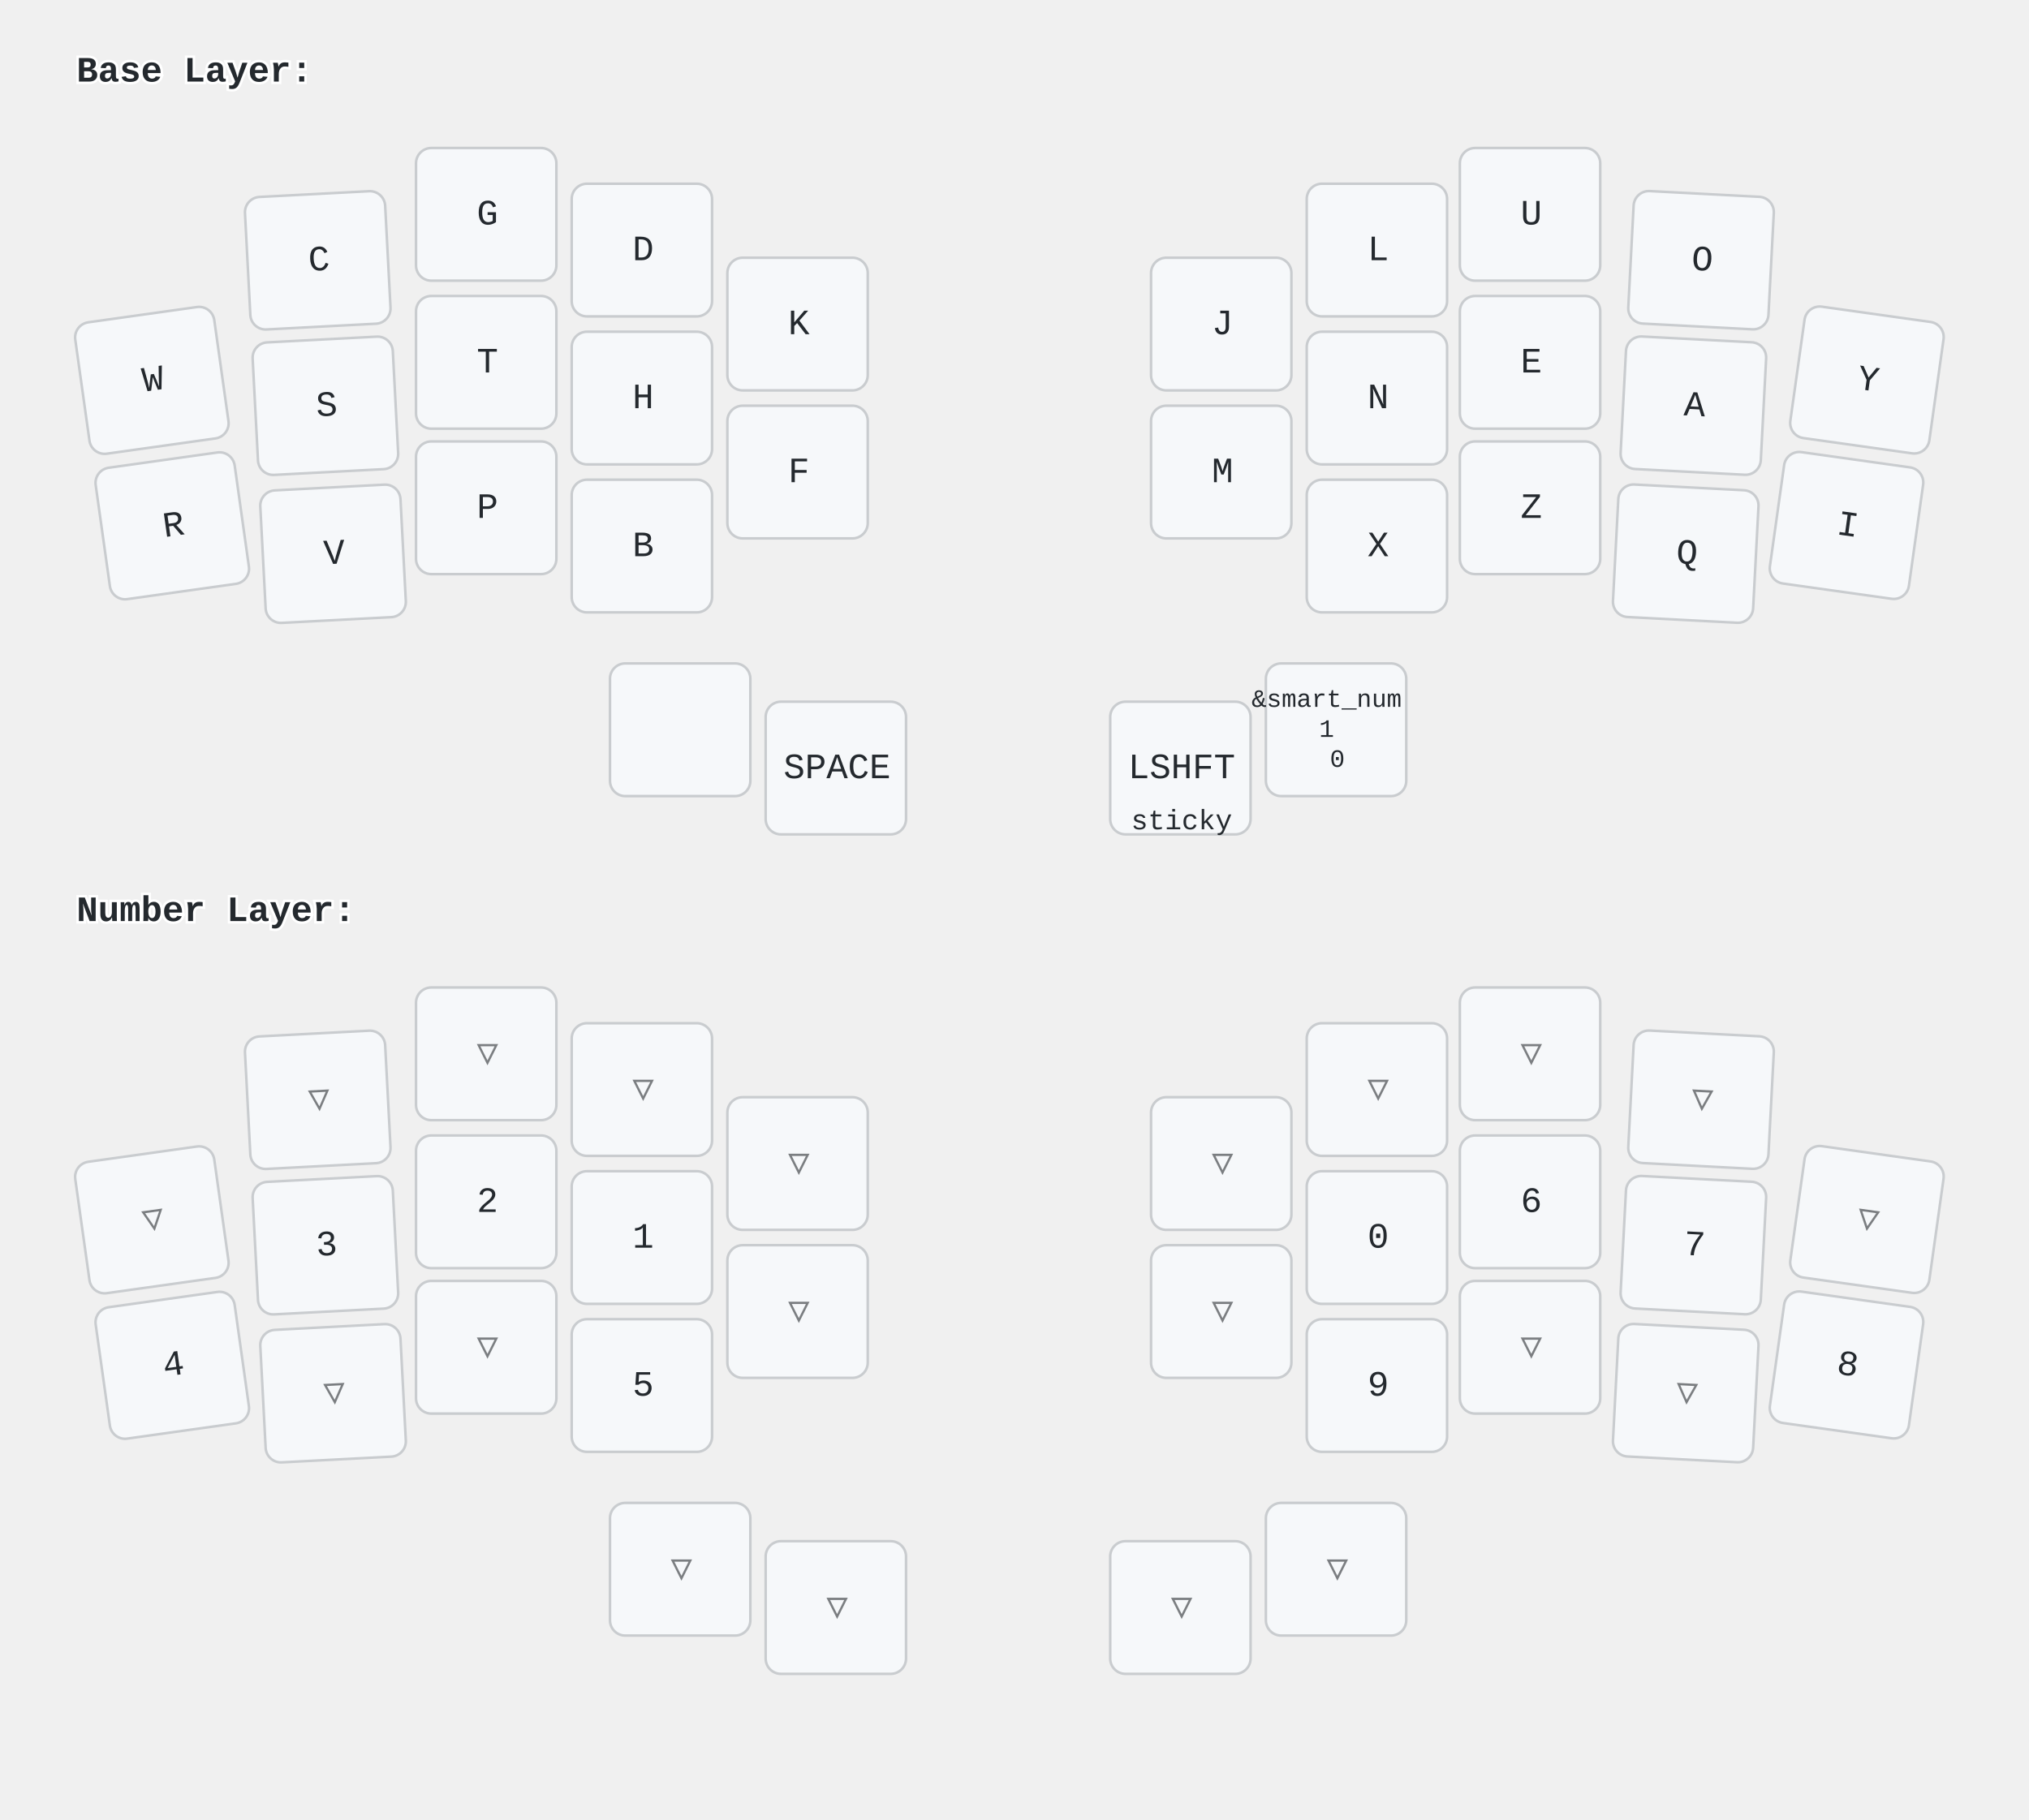
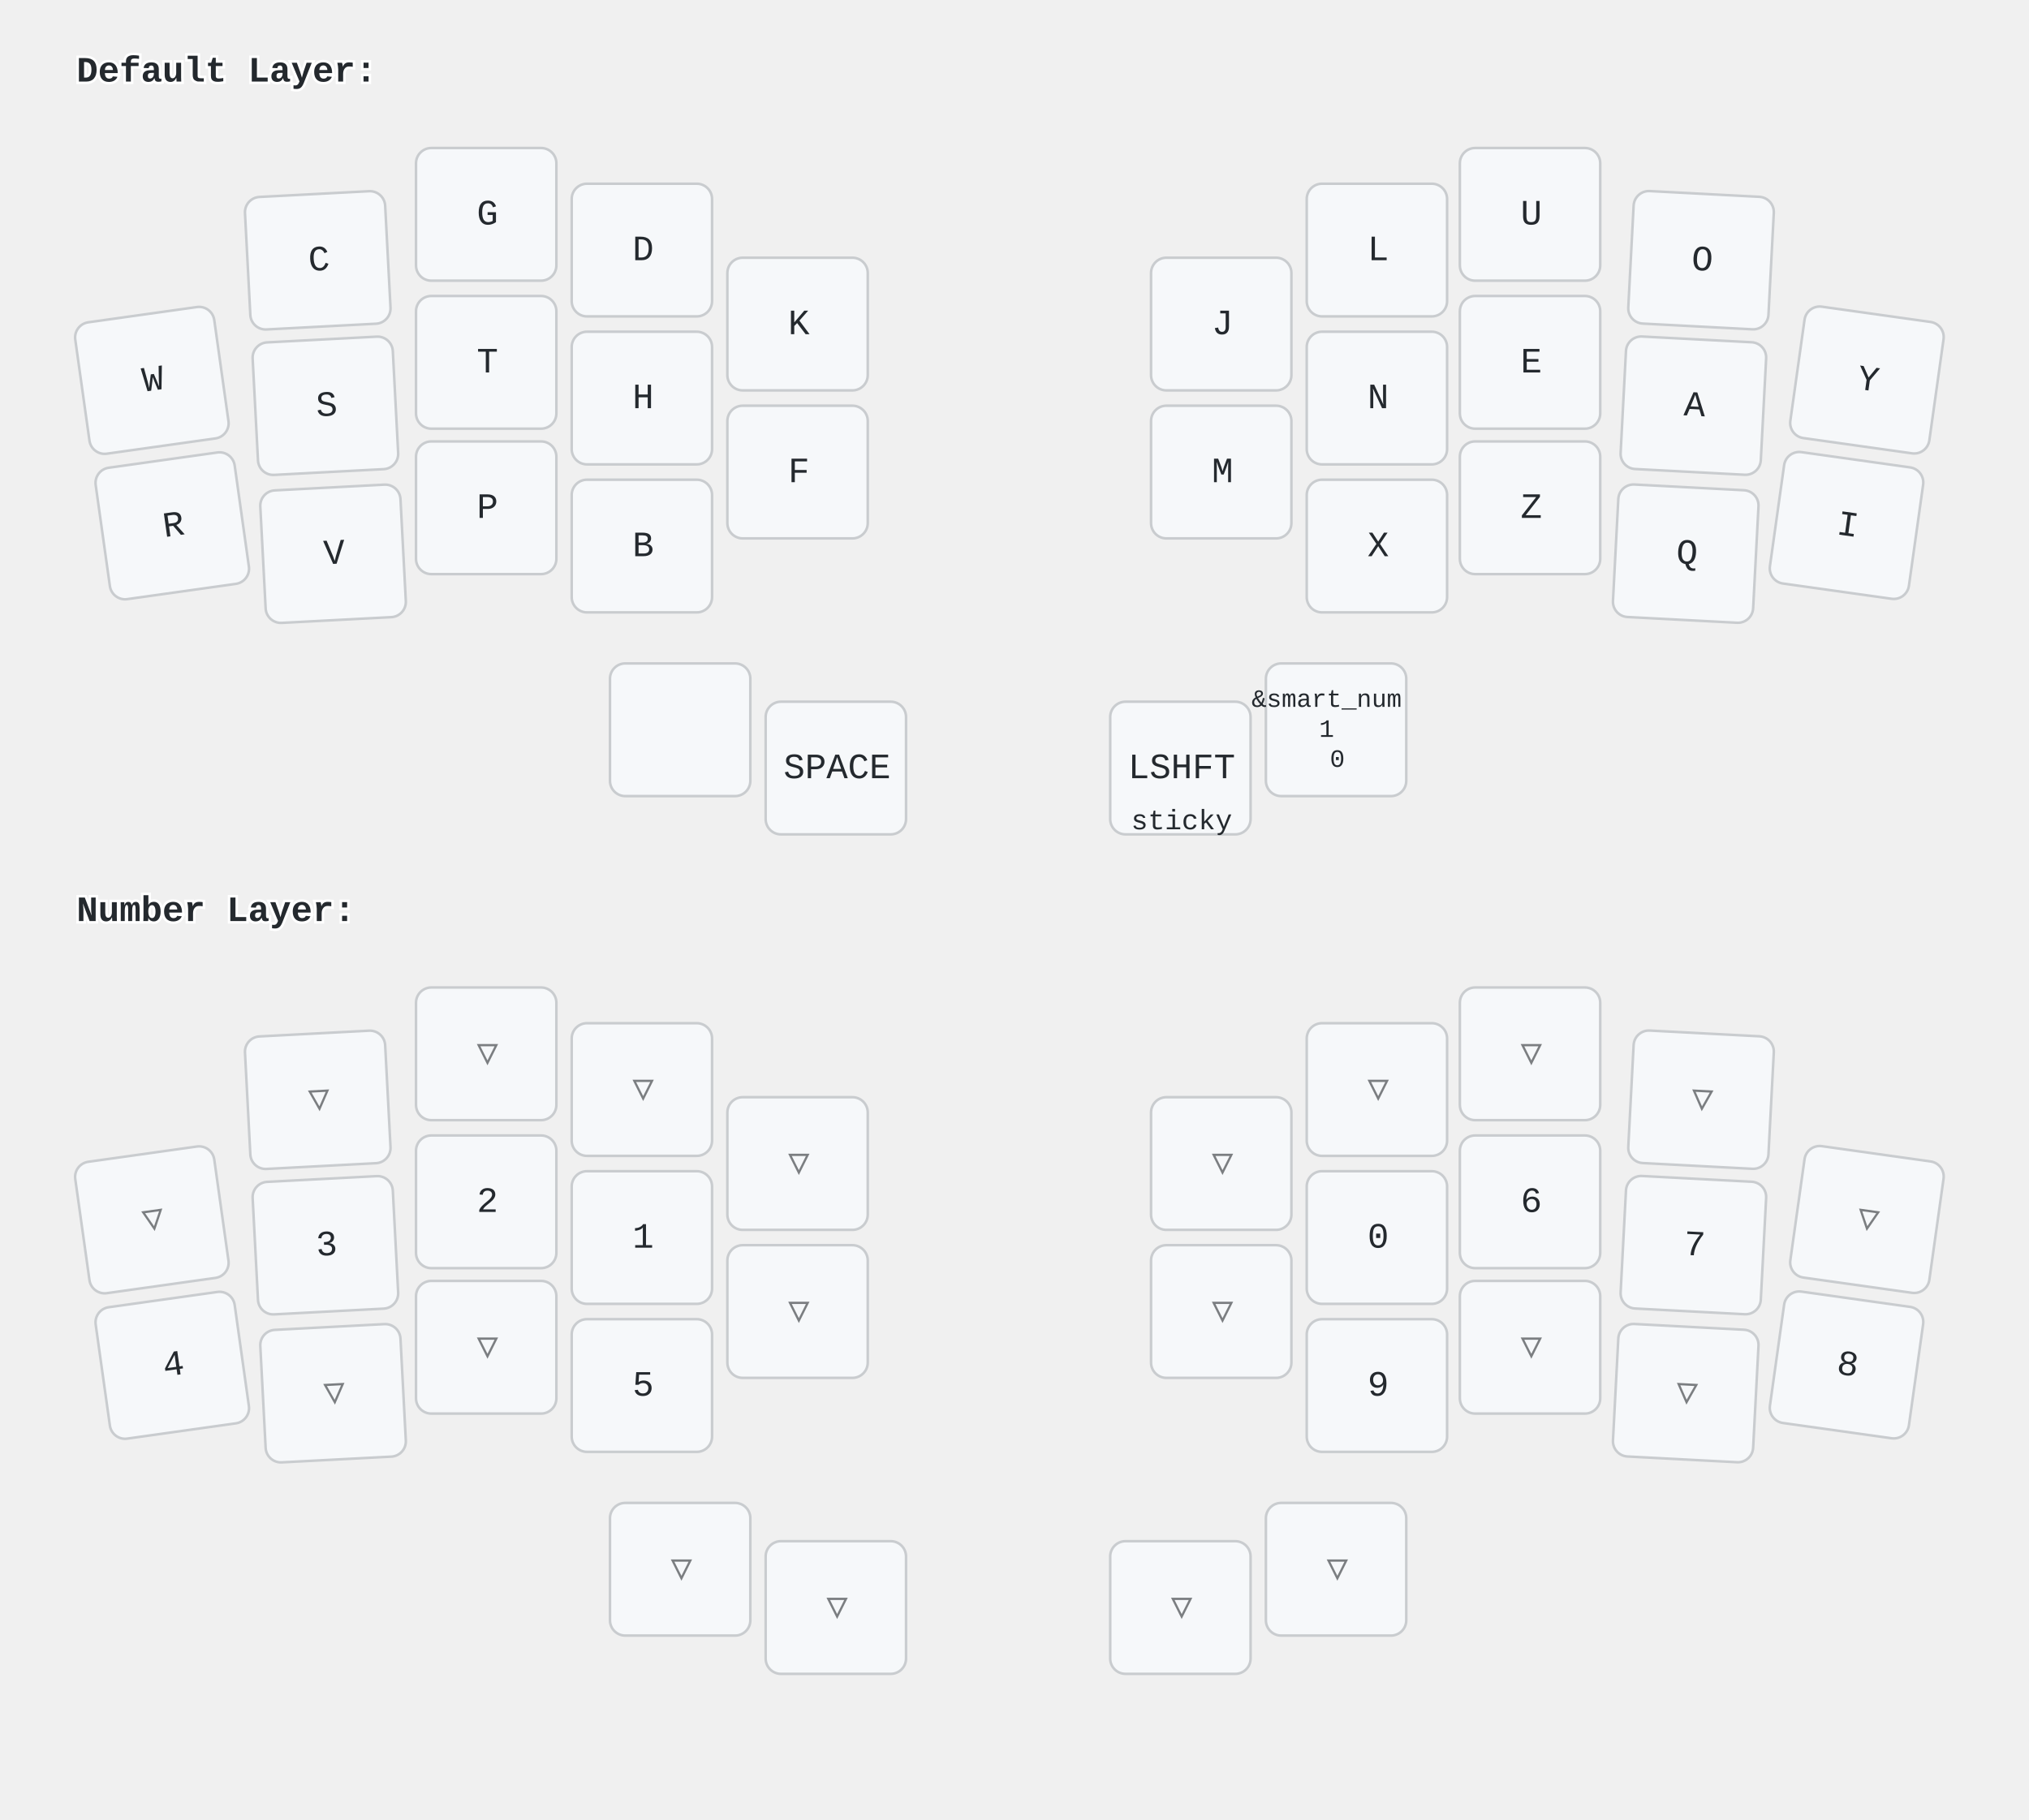
<svg xmlns="http://www.w3.org/2000/svg" width="795" height="713" viewBox="0 0 795 713" class="keymap">
  <style>/* inherit to force styles through use tags */
svg path {
    fill: inherit;
}

/* font and background color specifications */
svg.keymap {
    font-family: SFMono-Regular,Consolas,Liberation Mono,Menlo,monospace;
    font-size: 14px;
    font-kerning: normal;
    text-rendering: optimizeLegibility;
    fill: #24292e;
}

/* default key styling */
rect.key {
    fill: #f6f8fa;
    stroke: #c9cccf;
    stroke-width: 1;
}

/* default key side styling, only used is draw_key_sides is set */
rect.side {
    filter: brightness(90%);
}

/* color accent for combo boxes */
rect.combo, rect.combo-separate {
    fill: #cdf;
}

/* color accent for held keys */
rect.held, rect.combo.held {
    fill: #fdd;
}

/* color accent for ghost (optional) keys */
rect.ghost, rect.combo.ghost {
    stroke-dasharray: 4, 4;
    stroke-width: 2;
}

text {
    text-anchor: middle;
    dominant-baseline: middle;
}

/* styling for layer labels */
text.label {
    font-weight: bold;
    text-anchor: start;
    stroke: white;
    stroke-width: 2;
    paint-order: stroke;
}

/* styling for combo tap, and key hold/shifted label text */
text.combo, text.hold, text.shifted {
    font-size: 11px;
}

text.hold {
    text-anchor: middle;
    dominant-baseline: auto;
}

text.shifted {
    text-anchor: middle;
    dominant-baseline: hanging;
}

/* styling for hold/shifted label text in combo box */
text.combo.hold, text.combo.shifted {
    font-size: 8px;
}

/* lighter symbol for transparent keys */
text.trans {
    fill: #7b7e81;
}

/* styling for combo dendrons */
path.combo {
    stroke-width: 1;
    stroke: gray;
    fill: none;
}

/* Start Tabler Icons Cleanup */
/* cannot use height/width with glyphs */
.icon-tabler &gt; path {
    fill: inherit;
    stroke: inherit;
    stroke-width: 2;
}
/* hide tabler's default box */
.icon-tabler &gt; path[stroke="none"][fill="none"] {
    visibility: hidden;
}
/* End Tabler Icons Cleanup */
</style>
-   <g transform="translate(30, 0)" class="layer-Base Layer">
-     <text x="0" y="28" class="label">Base Layer:</text>
+   <g transform="translate(30, 0)" class="layer-Default Layer">
+     <text x="0" y="28" class="label">Default Layer:</text>
    <g transform="translate(0, 56)">
      <g transform="translate(30, 93) rotate(-8.0)" class="key keypos-0">
        <rect rx="6" ry="6" x="-28" y="-26" width="55" height="52" class="key" />
        <text x="0" y="0" class="key tap">W</text>
      </g>
      <g transform="translate(95, 46) rotate(-3.0)" class="key keypos-1">
        <rect rx="6" ry="6" x="-28" y="-26" width="55" height="52" class="key" />
        <text x="0" y="0" class="key tap">C</text>
      </g>
      <g transform="translate(161, 28)" class="key keypos-2">
        <rect rx="6" ry="6" x="-28" y="-26" width="55" height="52" class="key" />
        <text x="0" y="0" class="key tap">G</text>
      </g>
      <g transform="translate(222, 42)" class="key keypos-3">
        <rect rx="6" ry="6" x="-28" y="-26" width="55" height="52" class="key" />
        <text x="0" y="0" class="key tap">D</text>
      </g>
      <g transform="translate(283, 71)" class="key keypos-4">
        <rect rx="6" ry="6" x="-28" y="-26" width="55" height="52" class="key" />
        <text x="0" y="0" class="key tap">K</text>
      </g>
      <g transform="translate(449, 71)" class="key keypos-5">
        <rect rx="6" ry="6" x="-28" y="-26" width="55" height="52" class="key" />
        <text x="0" y="0" class="key tap">J</text>
      </g>
      <g transform="translate(510, 42)" class="key keypos-6">
        <rect rx="6" ry="6" x="-28" y="-26" width="55" height="52" class="key" />
        <text x="0" y="0" class="key tap">L</text>
      </g>
      <g transform="translate(570, 28)" class="key keypos-7">
        <rect rx="6" ry="6" x="-28" y="-26" width="55" height="52" class="key" />
        <text x="0" y="0" class="key tap">U</text>
      </g>
      <g transform="translate(637, 46) rotate(3.0)" class="key keypos-8">
        <rect rx="6" ry="6" x="-28" y="-26" width="55" height="52" class="key" />
        <text x="0" y="0" class="key tap">O</text>
      </g>
      <g transform="translate(702, 93) rotate(8.0)" class="key keypos-9">
        <rect rx="6" ry="6" x="-28" y="-26" width="55" height="52" class="key" />
        <text x="0" y="0" class="key tap">Y</text>
      </g>
      <g transform="translate(38, 150) rotate(-8.0)" class="key keypos-10">
        <rect rx="6" ry="6" x="-28" y="-26" width="55" height="52" class="key" />
        <text x="0" y="0" class="key tap">R</text>
      </g>
      <g transform="translate(98, 103) rotate(-3.0)" class="key keypos-11">
        <rect rx="6" ry="6" x="-28" y="-26" width="55" height="52" class="key" />
        <text x="0" y="0" class="key tap">S</text>
      </g>
      <g transform="translate(161, 86)" class="key keypos-12">
        <rect rx="6" ry="6" x="-28" y="-26" width="55" height="52" class="key" />
        <text x="0" y="0" class="key tap">T</text>
      </g>
      <g transform="translate(222, 100)" class="key keypos-13">
        <rect rx="6" ry="6" x="-28" y="-26" width="55" height="52" class="key" />
        <text x="0" y="0" class="key tap">H</text>
      </g>
      <g transform="translate(283, 129)" class="key keypos-14">
        <rect rx="6" ry="6" x="-28" y="-26" width="55" height="52" class="key" />
        <text x="0" y="0" class="key tap">F</text>
      </g>
      <g transform="translate(449, 129)" class="key keypos-15">
        <rect rx="6" ry="6" x="-28" y="-26" width="55" height="52" class="key" />
        <text x="0" y="0" class="key tap">M</text>
      </g>
      <g transform="translate(510, 100)" class="key keypos-16">
        <rect rx="6" ry="6" x="-28" y="-26" width="55" height="52" class="key" />
        <text x="0" y="0" class="key tap">N</text>
      </g>
      <g transform="translate(570, 86)" class="key keypos-17">
        <rect rx="6" ry="6" x="-28" y="-26" width="55" height="52" class="key" />
        <text x="0" y="0" class="key tap">E</text>
      </g>
      <g transform="translate(634, 103) rotate(3.0)" class="key keypos-18">
        <rect rx="6" ry="6" x="-28" y="-26" width="55" height="52" class="key" />
        <text x="0" y="0" class="key tap">A</text>
      </g>
      <g transform="translate(694, 150) rotate(8.0)" class="key keypos-19">
        <rect rx="6" ry="6" x="-28" y="-26" width="55" height="52" class="key" />
        <text x="0" y="0" class="key tap">I</text>
      </g>
      <g transform="translate(101, 161) rotate(-3.0)" class="key keypos-20">
        <rect rx="6" ry="6" x="-28" y="-26" width="55" height="52" class="key" />
        <text x="0" y="0" class="key tap">V</text>
      </g>
      <g transform="translate(161, 143)" class="key keypos-21">
        <rect rx="6" ry="6" x="-28" y="-26" width="55" height="52" class="key" />
        <text x="0" y="0" class="key tap">P</text>
      </g>
      <g transform="translate(222, 158)" class="key keypos-22">
        <rect rx="6" ry="6" x="-28" y="-26" width="55" height="52" class="key" />
        <text x="0" y="0" class="key tap">B</text>
      </g>
      <g transform="translate(510, 158)" class="key keypos-23">
        <rect rx="6" ry="6" x="-28" y="-26" width="55" height="52" class="key" />
        <text x="0" y="0" class="key tap">X</text>
      </g>
      <g transform="translate(570, 143)" class="key keypos-24">
        <rect rx="6" ry="6" x="-28" y="-26" width="55" height="52" class="key" />
        <text x="0" y="0" class="key tap">Z</text>
      </g>
      <g transform="translate(631, 161) rotate(3.0)" class="key keypos-25">
        <rect rx="6" ry="6" x="-28" y="-26" width="55" height="52" class="key" />
        <text x="0" y="0" class="key tap">Q</text>
      </g>
      <g transform="translate(237, 230)" class="key keypos-26">
        <rect rx="6" ry="6" x="-28" y="-26" width="55" height="52" class="key" />
      </g>
      <g transform="translate(298, 245)" class="key keypos-27">
        <rect rx="6" ry="6" x="-28" y="-26" width="55" height="52" class="key" />
        <text x="0" y="0" class="key tap">SPACE</text>
      </g>
      <g transform="translate(433, 245)" class="key keypos-28">
        <rect rx="6" ry="6" x="-28" y="-26" width="55" height="52" class="key" />
        <text x="0" y="0" class="key tap">LSHFT</text>
        <text x="0" y="24" class="key hold">sticky</text>
      </g>
      <g transform="translate(494, 230)" class="key keypos-29">
        <rect rx="6" ry="6" x="-28" y="-26" width="55" height="52" class="key" />
        <text x="0" y="0" class="key tap">
          <tspan x="0" dy="-1.2em" style="font-size: 70%">&amp;smart_num</tspan>
          <tspan x="0" dy="1.2em" style="font-size: 70%">1</tspan>
          <tspan x="0" dy="1.2em" style="font-size: 70%">0</tspan>
        </text>
      </g>
    </g>
  </g>
  <g transform="translate(30, 329)" class="layer-Number Layer">
    <text x="0" y="28" class="label">Number Layer:</text>
    <g transform="translate(0, 56)">
      <g transform="translate(30, 93) rotate(-8.0)" class="key trans keypos-0">
        <rect rx="6" ry="6" x="-28" y="-26" width="55" height="52" class="key trans" />
        <text x="0" y="0" class="key trans tap">▽</text>
      </g>
      <g transform="translate(95, 46) rotate(-3.0)" class="key trans keypos-1">
        <rect rx="6" ry="6" x="-28" y="-26" width="55" height="52" class="key trans" />
        <text x="0" y="0" class="key trans tap">▽</text>
      </g>
      <g transform="translate(161, 28)" class="key trans keypos-2">
        <rect rx="6" ry="6" x="-28" y="-26" width="55" height="52" class="key trans" />
        <text x="0" y="0" class="key trans tap">▽</text>
      </g>
      <g transform="translate(222, 42)" class="key trans keypos-3">
        <rect rx="6" ry="6" x="-28" y="-26" width="55" height="52" class="key trans" />
        <text x="0" y="0" class="key trans tap">▽</text>
      </g>
      <g transform="translate(283, 71)" class="key trans keypos-4">
        <rect rx="6" ry="6" x="-28" y="-26" width="55" height="52" class="key trans" />
        <text x="0" y="0" class="key trans tap">▽</text>
      </g>
      <g transform="translate(449, 71)" class="key trans keypos-5">
        <rect rx="6" ry="6" x="-28" y="-26" width="55" height="52" class="key trans" />
        <text x="0" y="0" class="key trans tap">▽</text>
      </g>
      <g transform="translate(510, 42)" class="key trans keypos-6">
        <rect rx="6" ry="6" x="-28" y="-26" width="55" height="52" class="key trans" />
        <text x="0" y="0" class="key trans tap">▽</text>
      </g>
      <g transform="translate(570, 28)" class="key trans keypos-7">
        <rect rx="6" ry="6" x="-28" y="-26" width="55" height="52" class="key trans" />
        <text x="0" y="0" class="key trans tap">▽</text>
      </g>
      <g transform="translate(637, 46) rotate(3.0)" class="key trans keypos-8">
        <rect rx="6" ry="6" x="-28" y="-26" width="55" height="52" class="key trans" />
        <text x="0" y="0" class="key trans tap">▽</text>
      </g>
      <g transform="translate(702, 93) rotate(8.0)" class="key trans keypos-9">
        <rect rx="6" ry="6" x="-28" y="-26" width="55" height="52" class="key trans" />
        <text x="0" y="0" class="key trans tap">▽</text>
      </g>
      <g transform="translate(38, 150) rotate(-8.0)" class="key keypos-10">
        <rect rx="6" ry="6" x="-28" y="-26" width="55" height="52" class="key" />
        <text x="0" y="0" class="key tap">4</text>
      </g>
      <g transform="translate(98, 103) rotate(-3.0)" class="key keypos-11">
        <rect rx="6" ry="6" x="-28" y="-26" width="55" height="52" class="key" />
        <text x="0" y="0" class="key tap">3</text>
      </g>
      <g transform="translate(161, 86)" class="key keypos-12">
        <rect rx="6" ry="6" x="-28" y="-26" width="55" height="52" class="key" />
        <text x="0" y="0" class="key tap">2</text>
      </g>
      <g transform="translate(222, 100)" class="key keypos-13">
        <rect rx="6" ry="6" x="-28" y="-26" width="55" height="52" class="key" />
        <text x="0" y="0" class="key tap">1</text>
      </g>
      <g transform="translate(283, 129)" class="key trans keypos-14">
        <rect rx="6" ry="6" x="-28" y="-26" width="55" height="52" class="key trans" />
        <text x="0" y="0" class="key trans tap">▽</text>
      </g>
      <g transform="translate(449, 129)" class="key trans keypos-15">
        <rect rx="6" ry="6" x="-28" y="-26" width="55" height="52" class="key trans" />
        <text x="0" y="0" class="key trans tap">▽</text>
      </g>
      <g transform="translate(510, 100)" class="key keypos-16">
        <rect rx="6" ry="6" x="-28" y="-26" width="55" height="52" class="key" />
        <text x="0" y="0" class="key tap">0</text>
      </g>
      <g transform="translate(570, 86)" class="key keypos-17">
        <rect rx="6" ry="6" x="-28" y="-26" width="55" height="52" class="key" />
        <text x="0" y="0" class="key tap">6</text>
      </g>
      <g transform="translate(634, 103) rotate(3.0)" class="key keypos-18">
        <rect rx="6" ry="6" x="-28" y="-26" width="55" height="52" class="key" />
        <text x="0" y="0" class="key tap">7</text>
      </g>
      <g transform="translate(694, 150) rotate(8.0)" class="key keypos-19">
        <rect rx="6" ry="6" x="-28" y="-26" width="55" height="52" class="key" />
        <text x="0" y="0" class="key tap">8</text>
      </g>
      <g transform="translate(101, 161) rotate(-3.0)" class="key trans keypos-20">
        <rect rx="6" ry="6" x="-28" y="-26" width="55" height="52" class="key trans" />
        <text x="0" y="0" class="key trans tap">▽</text>
      </g>
      <g transform="translate(161, 143)" class="key trans keypos-21">
        <rect rx="6" ry="6" x="-28" y="-26" width="55" height="52" class="key trans" />
        <text x="0" y="0" class="key trans tap">▽</text>
      </g>
      <g transform="translate(222, 158)" class="key keypos-22">
        <rect rx="6" ry="6" x="-28" y="-26" width="55" height="52" class="key" />
        <text x="0" y="0" class="key tap">5</text>
      </g>
      <g transform="translate(510, 158)" class="key keypos-23">
        <rect rx="6" ry="6" x="-28" y="-26" width="55" height="52" class="key" />
        <text x="0" y="0" class="key tap">9</text>
      </g>
      <g transform="translate(570, 143)" class="key trans keypos-24">
        <rect rx="6" ry="6" x="-28" y="-26" width="55" height="52" class="key trans" />
        <text x="0" y="0" class="key trans tap">▽</text>
      </g>
      <g transform="translate(631, 161) rotate(3.0)" class="key trans keypos-25">
        <rect rx="6" ry="6" x="-28" y="-26" width="55" height="52" class="key trans" />
        <text x="0" y="0" class="key trans tap">▽</text>
      </g>
      <g transform="translate(237, 230)" class="key trans keypos-26">
        <rect rx="6" ry="6" x="-28" y="-26" width="55" height="52" class="key trans" />
        <text x="0" y="0" class="key trans tap">▽</text>
      </g>
      <g transform="translate(298, 245)" class="key trans keypos-27">
        <rect rx="6" ry="6" x="-28" y="-26" width="55" height="52" class="key trans" />
        <text x="0" y="0" class="key trans tap">▽</text>
      </g>
      <g transform="translate(433, 245)" class="key trans keypos-28">
        <rect rx="6" ry="6" x="-28" y="-26" width="55" height="52" class="key trans" />
        <text x="0" y="0" class="key trans tap">▽</text>
      </g>
      <g transform="translate(494, 230)" class="key trans keypos-29">
        <rect rx="6" ry="6" x="-28" y="-26" width="55" height="52" class="key trans" />
        <text x="0" y="0" class="key trans tap">▽</text>
      </g>
    </g>
  </g>
</svg>
